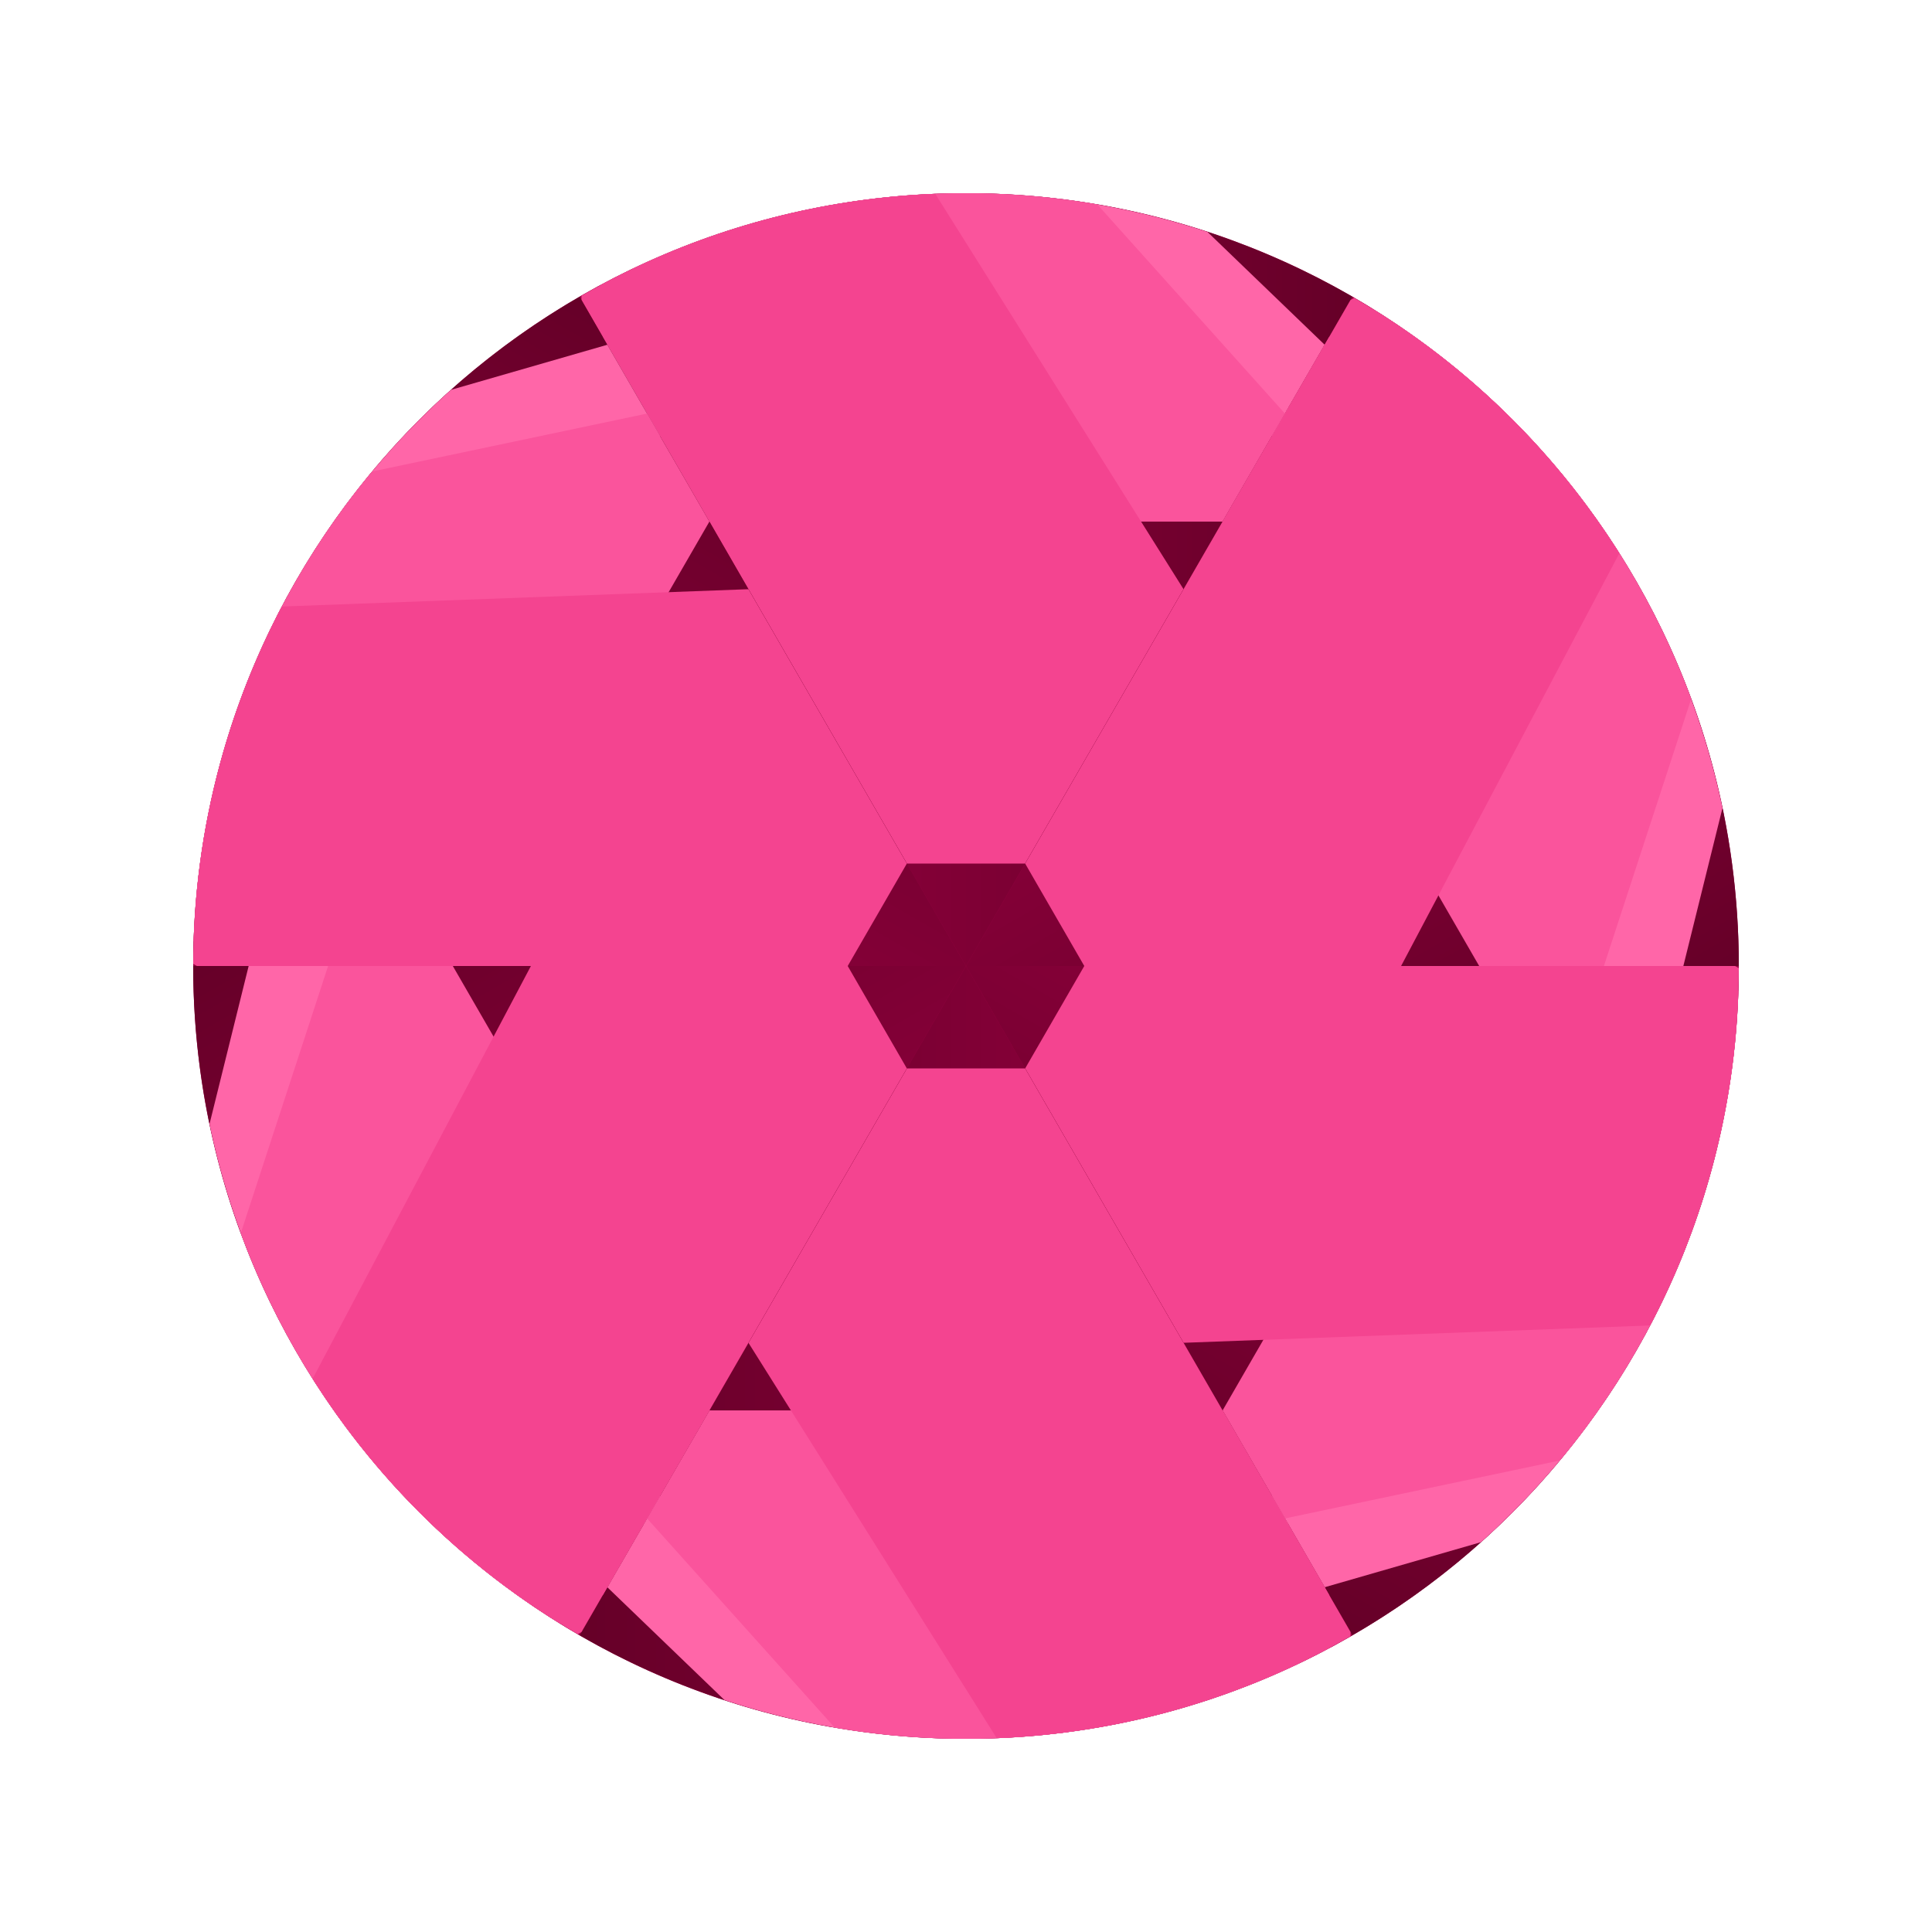
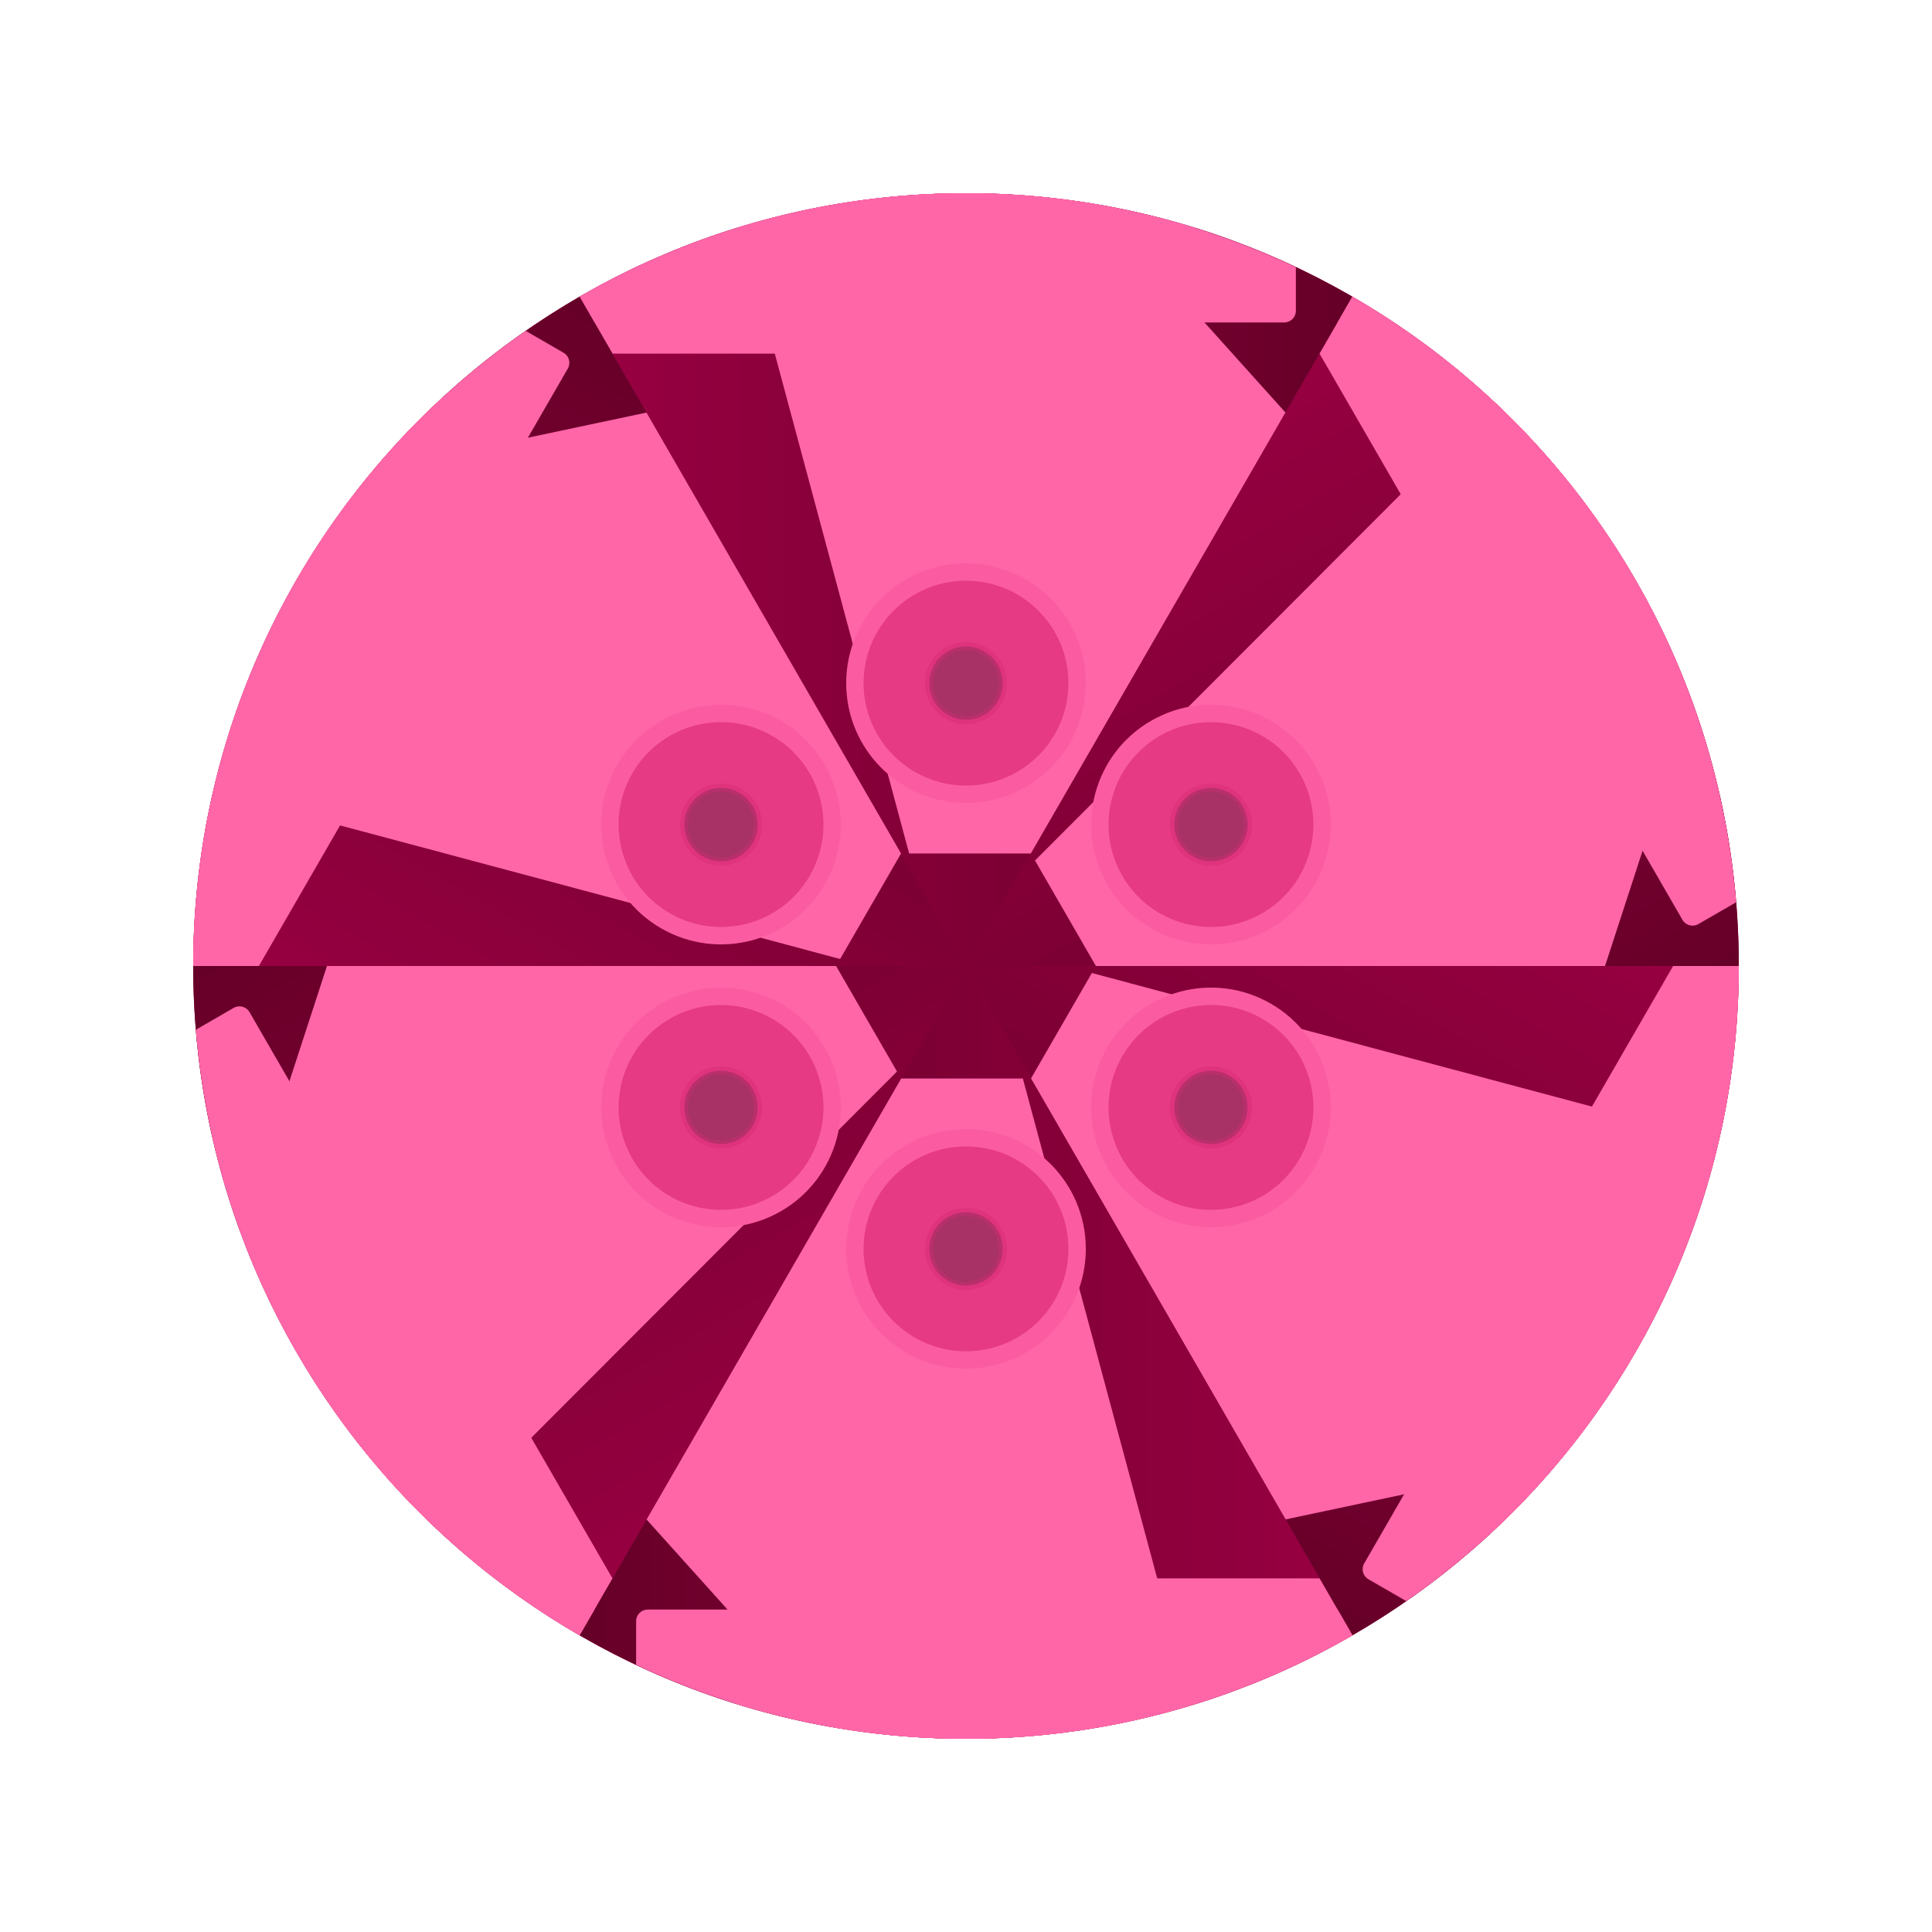
<svg xmlns="http://www.w3.org/2000/svg" width="500" height="500">
  <defs>
-     <linearGradient id="gradient" gradientTransform="rotate(0)">
+     <linearGradient id="gradient">
      <stop offset="0%" stop-color="hsl(334, 100%, 30%)" />
      <stop offset="100%" stop-color="hsl(344, 100%, 10%)" />
    </linearGradient>
    <clipPath id="clip">
      <path d="M0,0L100,173.205L200,0A200,200,0,0,0,0,0Z" />
    </clipPath>
    <g id="tile" clip-path="url(#clip)">
      <rect x="0" y="-200" width="400" height="400" fill="url(#gradient)">
- 
      </rect>
-       <circle cx="100" cy="100" r="22.038" fill="hsl(334, 100%, 70%)">
-         <animate attributeName="cx" values="81.473;100;81.473" keyTimes="0;0.5;1" calcMode="linear" begin="0s" dur="7.643s" repeatCount="indefinite" />
-         <animate attributeName="cy" values="83.455;184.759;83.455" keyTimes="0;0.5;1" calcMode="linear" begin="0s" dur="3.822s" repeatCount="indefinite" />
-       </circle>
-       <circle cx="100" cy="100" r="16.645" fill="hsl(334, 94.444%, 65.556%)">
-         <animate attributeName="cx" values="73.667;100;73.667" keyTimes="0;0.5;1" calcMode="linear" begin="0s" dur="7.915s" repeatCount="indefinite" />
-         <animate attributeName="cy" values="39.45;177.839;39.45" keyTimes="0;0.5;1" calcMode="linear" begin="0s" dur="3.958s" repeatCount="indefinite" />
-       </circle>
-       <circle cx="100" cy="100" r="22.041" fill="hsl(334, 88.889%, 61.111%)">
-         <animate attributeName="cy" values="162.977;186.439;162.977" keyTimes="0;0.5;1" calcMode="linear" begin="0s" dur="2.525s" repeatCount="indefinite" />
-       </circle>
-       <circle cx="100" cy="100" r="14.377" fill="hsl(334, 83.333%, 56.667%)">
-         <animate attributeName="cx" values="82.156;100;82.156" keyTimes="0;0.5;1" calcMode="linear" begin="0s" dur="5.457s" repeatCount="indefinite" />
-       </circle>
-       <circle cx="100" cy="100" r="32.593" fill="hsl(334, 77.778%, 52.222%)">
-         <animate attributeName="cx" values="63.464;100;63.464" keyTimes="0;0.5;1" calcMode="linear" begin="0s" dur="6.424s" repeatCount="indefinite" />
-         <animate attributeName="cy" values="140.403;189.777;140.403" keyTimes="0;0.5;1" calcMode="linear" begin="0s" dur="3.212s" repeatCount="indefinite" />
-       </circle>
-       <circle cx="100" cy="100" r="6.593" fill="hsl(334, 72.222%, 47.778%)">
-         <animate attributeName="cx" values="21.71;100;21.71" keyTimes="0;0.5;1" calcMode="linear" begin="0s" dur="6.487s" repeatCount="indefinite" />
-         <animate attributeName="cy" values="43.273;199.78;43.273" keyTimes="0;0.5;1" calcMode="linear" begin="0s" dur="3.244s" repeatCount="indefinite" />
-       </circle>
-       <circle cx="100" cy="100" r="13.137" fill="hsl(334, 66.667%, 43.333%)">
-         <animate attributeName="cx" values="16.833;100;16.833" keyTimes="0;0.5;1" calcMode="linear" begin="0s" dur="9.512s" repeatCount="indefinite" />
-         <animate attributeName="cy" values="127.569;179.364;127.569" keyTimes="0;0.5;1" calcMode="linear" begin="0s" dur="4.756s" repeatCount="indefinite" />
-       </circle>
-       <circle cx="100" cy="100" r="9.423" fill="hsl(334, 61.111%, 38.889%)">
-         <animate attributeName="cx" values="50.342;100;50.342" keyTimes="0;0.5;1" calcMode="linear" begin="0s" dur="9.617s" repeatCount="indefinite" />
-       </circle>
-       <polygon points="0,-173.205 217.288,35.979 17.288,35.979" fill="hsl(334, 100%, 70%)">
-         <animateTransform attributeName="transform" type="rotate" from="0 17.288 -35.979" to="360 17.288 -35.979" begin="0s" dur="9s" repeatCount="indefinite" />
-       </polygon>
-       <polygon points="0,-173.205 207.623,58.186 7.623,58.186" fill="hsl(334, 94.444%, 65.556%)">
-         <animateTransform attributeName="transform" type="rotate" from="0 7.623 -58.186" to="360 7.623 -58.186" begin="0s" dur="7s" repeatCount="indefinite">
+       <rect rx="3" ry="3" x="0" y="-173.205" width="185.371" height="179.858" fill="hsl(334, 100%, 70%)">
+         <animateTransform attributeName="transform" type="rotate" from="0 0 -173.205" to="360 0 -173.205" begin="0s" dur="7.43s" repeatCount="indefinite">
+         </animateTransform>
+       </rect>
+       <polygon points="0,-173.205 285.285,144.087 85.285,144.087" fill="hsl(334, 100%, 70%)">
+         <animateTransform attributeName="transform" type="rotate" from="0 85.285 -144.087" to="360 85.285 -144.087" begin="0s" dur="5s" repeatCount="indefinite">
        </animateTransform>
      </polygon>
-       <polygon points="0,-173.205 200.89,146.694 0.89,146.694" fill="hsl(334, 88.889%, 61.111%)">
-         <animateTransform attributeName="transform" type="rotate" from="0 0.89 -146.694" to="360 0.89 -146.694" begin="0s" dur="10s" repeatCount="indefinite">
+       <rect rx="3" ry="3" x="0" y="-173.205" width="159.448" height="187.927" fill="hsl(334, 100%, 70%)">
+         <animateTransform attributeName="transform" type="rotate" from="0 0 -173.205" to="360 0 -173.205" begin="0s" dur="7.152s" repeatCount="indefinite">
        </animateTransform>
-       </polygon>
-     </g>
-     <g id="kaleidoscopeTile">
-       <circle cx="100" cy="173.205" r="200" fill="hsl(334, 100%, 30%)" />
-       <use href="#tile" transform="rotate(0,100,173.2051)" />
-       <use href="#tile" transform="rotate(60,100,173.2051)" />
-       <use href="#tile" transform="rotate(120,100,173.2051)" />
-       <use href="#tile" transform="rotate(180,100,173.2051)" />
-       <use href="#tile" transform="rotate(240,100,173.2051)" />
-       <use href="#tile" transform="rotate(300,100,173.2051)" />
+       </rect>
+       <circle cx="100" cy="100" r="31.007" fill="hsl(334, 95.455%, 67.273%)">
+         <animate attributeName="cy" values="61.787;176.965;61.787" keyTimes="0;0.5;1" calcMode="linear" begin="0s" dur="5.283s" repeatCount="indefinite" />
+       </circle>
+       <circle cx="100" cy="100" r="6.626" fill="hsl(334, 90.909%, 64.545%)">
+         <animate attributeName="cy" values="10.304;183.761;10.304" keyTimes="0;0.5;1" calcMode="linear" begin="0s" dur="3.856s" repeatCount="indefinite" />
+       </circle>
+       <circle cx="100" cy="100" r="20.208" fill="hsl(334, 86.364%, 61.818%)">
+         <animate attributeName="cy" values="97.777;179.125;97.777" keyTimes="0;0.5;1" calcMode="linear" begin="0s" dur="5.214s" repeatCount="indefinite" />
+       </circle>
+       <circle cx="100" cy="100" r="8.941" fill="hsl(334, 81.818%, 59.091%)">
+         <animate attributeName="cy" values="99.792;182.839;99.792" keyTimes="0;0.5;1" calcMode="linear" begin="0s" dur="3.123s" repeatCount="indefinite" />
+       </circle>
+       <circle cx="100" cy="100" r="26.509" fill="hsl(334, 77.273%, 56.364%)">
+         <animate attributeName="cy" values="132.182;191.276;132.182" keyTimes="0;0.5;1" calcMode="linear" begin="0s" dur="5.225s" repeatCount="indefinite" />
+       </circle>
+       <circle cx="100" cy="100" r="10.634" fill="hsl(334, 72.727%, 53.636%)">
+         <animate attributeName="cx" values="96.211;100.437;96.211" keyTimes="0;0.5;1" calcMode="linear" begin="0s" dur="9.303s" repeatCount="indefinite" />
+         <animate attributeName="cy" values="84.344;182.687;84.344" keyTimes="0;0.5;1" calcMode="linear" begin="0s" dur="4.651s" repeatCount="indefinite" />
+       </circle>
+       <circle cx="100" cy="100" r="8.077" fill="hsl(334, 68.182%, 50.909%)">
+         <animate attributeName="cx" values="1.824;100.446;1.824" keyTimes="0;0.5;1" calcMode="linear" begin="0s" dur="8.075s" repeatCount="indefinite" />
+         <animate attributeName="cy" values="76.857;187.024;76.857" keyTimes="0;0.5;1" calcMode="linear" begin="0s" dur="4.037s" repeatCount="indefinite" />
+       </circle>
+       <circle cx="100" cy="100" r="6.928" fill="hsl(334, 63.636%, 48.182%)">
+         <animate attributeName="cy" values="110.2;185.277;110.2" keyTimes="0;0.5;1" calcMode="linear" begin="0s" dur="5.205s" repeatCount="indefinite" />
+       </circle>
+       <circle cx="100" cy="100" r="9.487" fill="hsl(334, 59.091%, 45.455%)">
+         <animate attributeName="cx" values="60.892;100.012;60.892" keyTimes="0;0.5;1" calcMode="linear" begin="0s" dur="6.907s" repeatCount="indefinite" />
+         <animate attributeName="cy" values="68.256;175.283;68.256" keyTimes="0;0.5;1" calcMode="linear" begin="0s" dur="3.453s" repeatCount="indefinite" />
+       </circle>
+       <circle cx="100" cy="100" r="8.533" fill="hsl(334, 54.545%, 42.727%)">
+         <animate attributeName="cx" values="18.159;100.676;18.159" keyTimes="0;0.5;1" calcMode="linear" begin="0s" dur="9.112s" repeatCount="indefinite" />
+         <animate attributeName="cy" values="127.571;193.229;127.571" keyTimes="0;0.5;1" calcMode="linear" begin="0s" dur="4.556s" repeatCount="indefinite" />
+       </circle>
    </g>
  </defs>
-   <use href="#kaleidoscopeTile" x="150" y="76.795" />
+   <g id="kaleidoscopeTile" transform="translate(150, 76.79492)">
+     <circle cx="100" cy="173.205" r="200" fill="hsl(334, 100%, 30%)" />
+     <use href="#tile" transform="rotate(0,100,173.2051)" />
+     <use href="#tile" transform="rotate(60,100,173.2051)" />
+     <use href="#tile" transform="rotate(120,100,173.2051)" />
+     <use href="#tile" transform="rotate(180,100,173.2051)" />
+     <use href="#tile" transform="rotate(240,100,173.2051)" />
+     <use href="#tile" transform="rotate(300,100,173.2051)" />
+   </g>
</svg>
